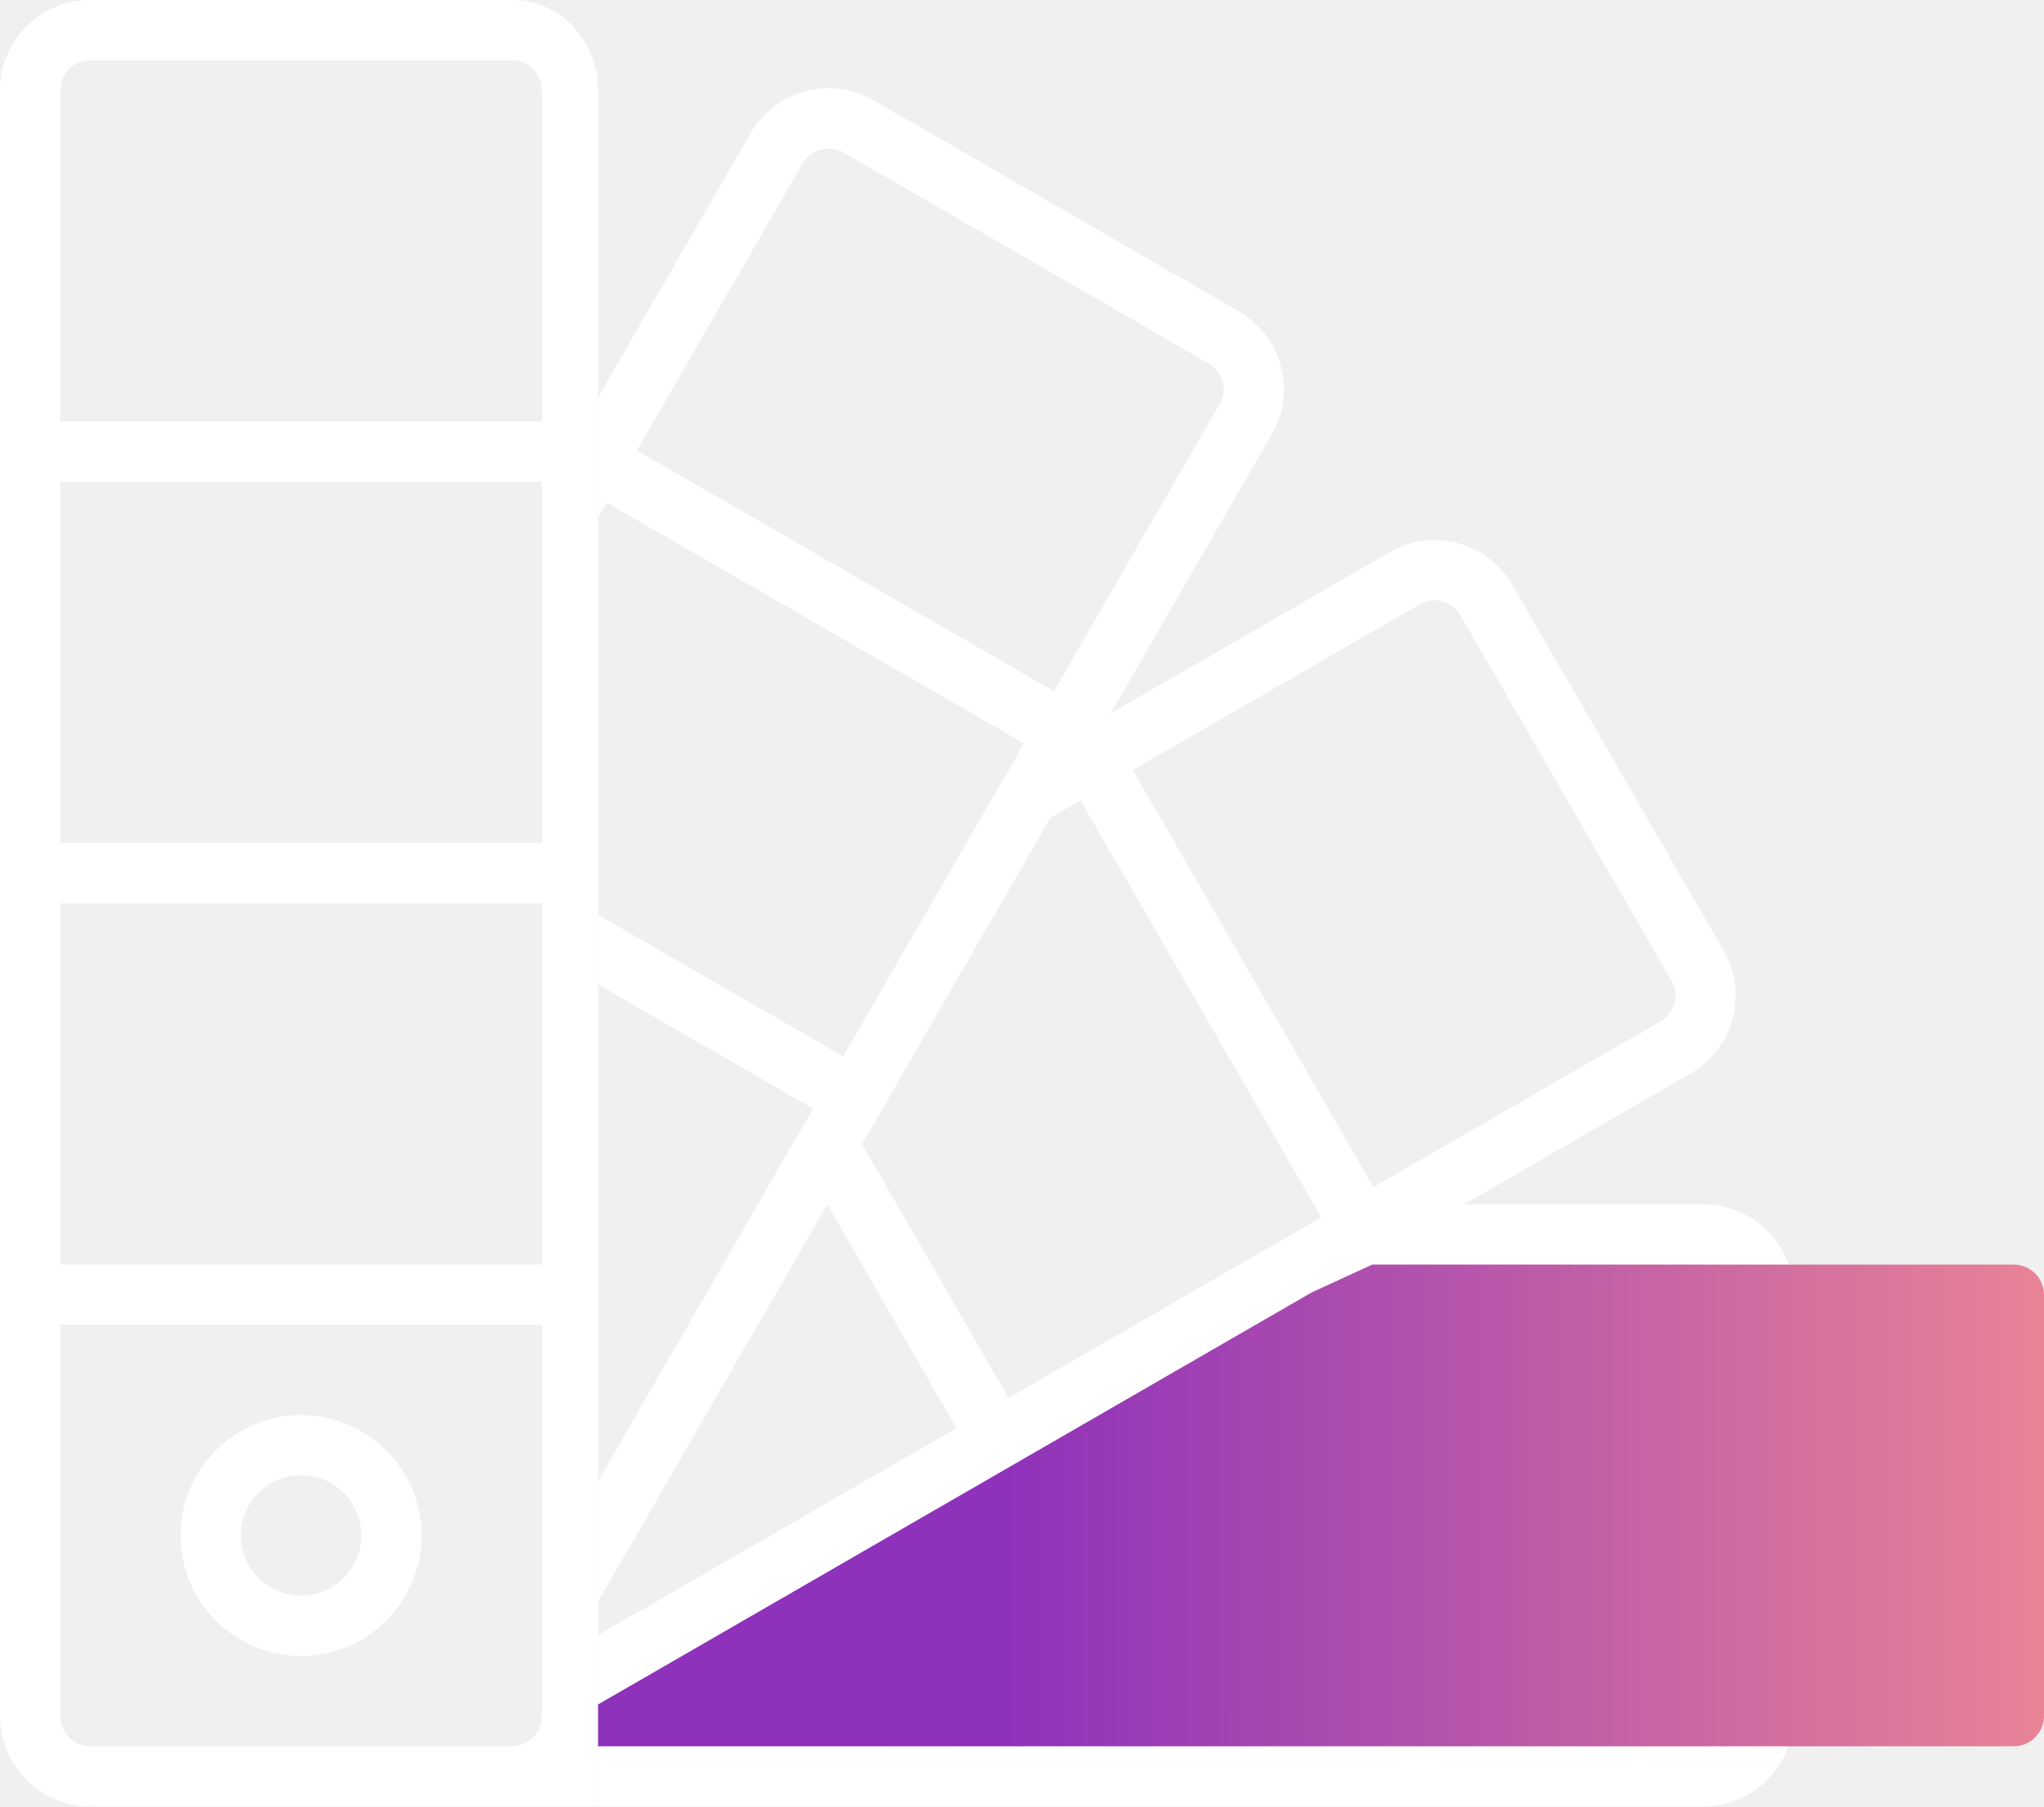
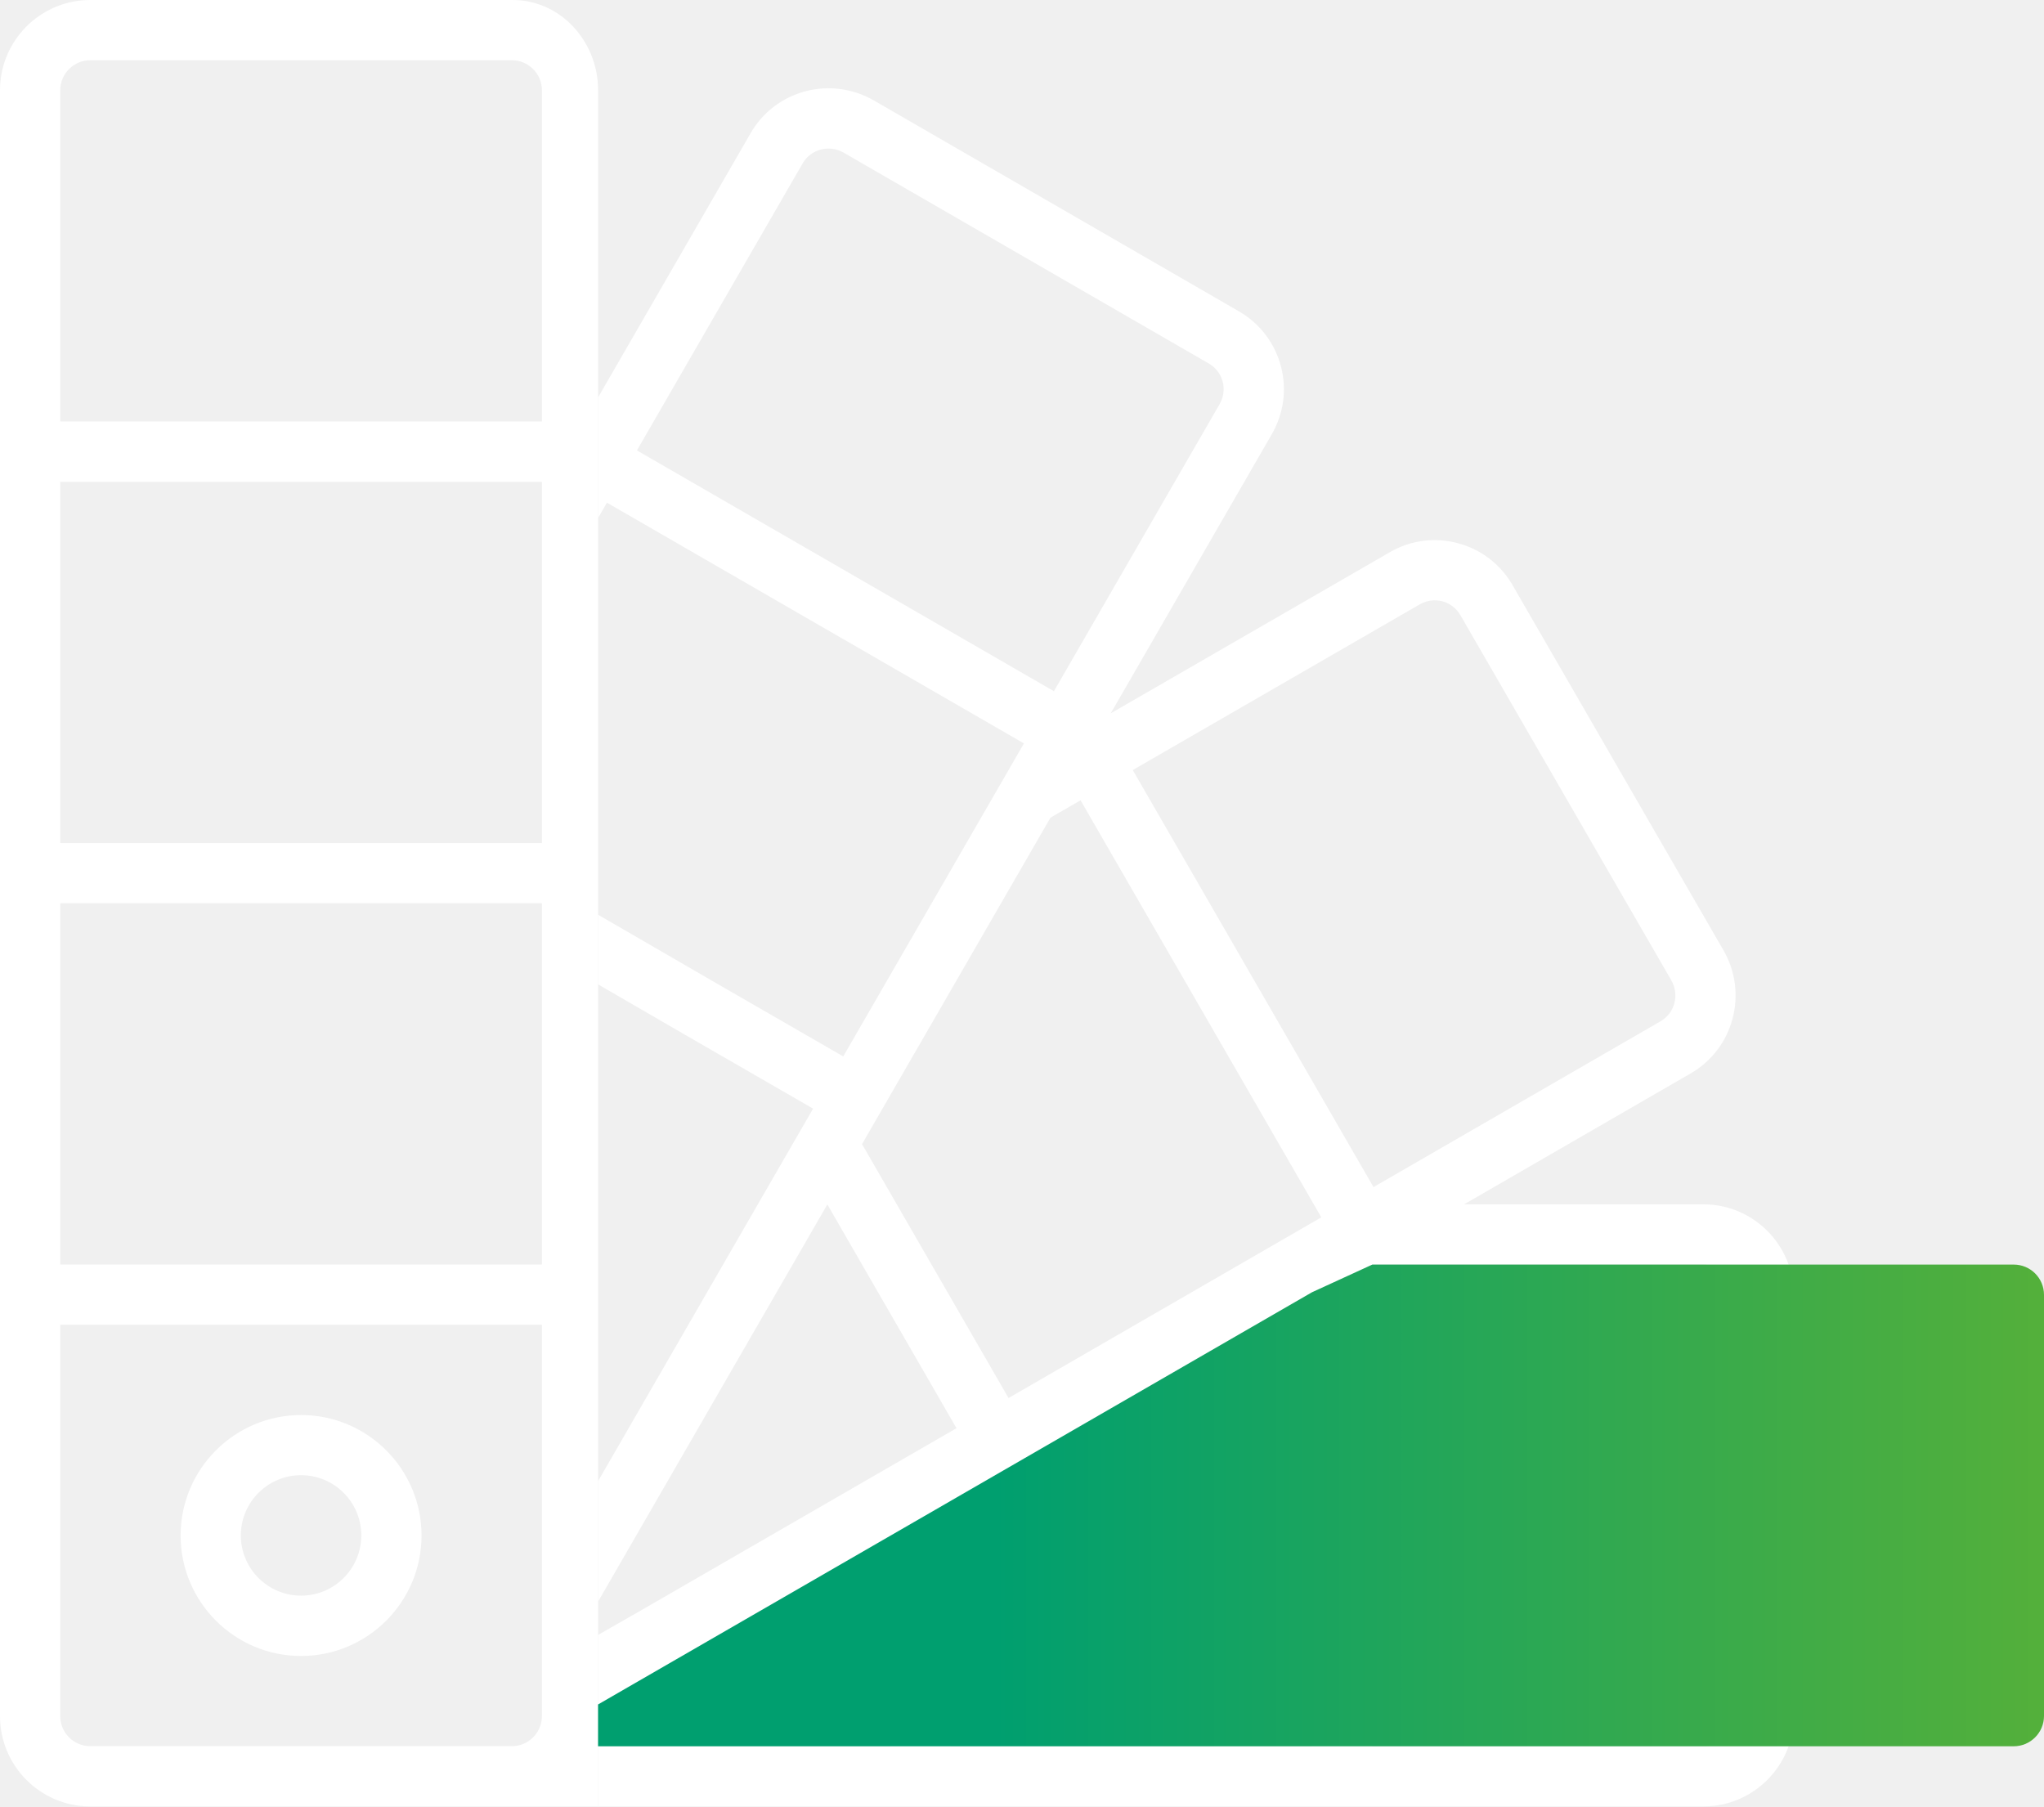
<svg xmlns="http://www.w3.org/2000/svg" viewBox="0 0 226.35 200.04">
  <defs>
    <style>
      .cls-1 {
        isolation: isolate;
      }

      .cls-2 {
        fill: url(#linear-gradient);
      }

      .cls-3 {
        mix-blend-mode: darken;
      }

      .cls-4 {
        fill: #ffffff;
      }
    </style>
    <linearGradient id="linear-gradient" x1="255.82" y1="166.7" x2="110.14" y2="166.7" gradientUnits="userSpaceOnUse">
-       <stop offset="0" stop-color="#ff988d" />
-       <stop offset="1" stop-color="#8e31bb" />
+       <stop offset="0" stop-color="#69b42d" />
+       <stop offset="1" stop-color="#009f6f" />
    </linearGradient>
  </defs>
  <g class="cls-1">
    <g id="Layer_2" data-name="Layer 2">
      <g id="Layer_1-2" data-name="Layer 1">
        <g>
          <path class="cls-2" d="M226.35,143.38v46.63c0,1.85-1.5,3.36-3.36,3.36H66.23v-4.63l79.07-45.65,6.67-3.06h71.03c1.85,0,3.35,1.5,3.35,3.35Z" />
          <g class="cls-3">
            <path class="cls-4" d="M33.34,156.69c-7.35,0-13.34,5.98-13.34,13.34s5.98,13.34,13.34,13.34,13.34-5.98,13.34-13.34-5.98-13.34-13.34-13.34Zm0,20c-3.68,0-6.67-2.99-6.67-6.67s2.99-6.67,6.67-6.67,6.67,2.99,6.67,6.67-2.99,6.67-6.67,6.67Z" />
            <path class="cls-4" d="M66.23,193.37V9.95c0-4.98-3.64-9.44-8.6-9.91-.31-.03-.63-.04-.95-.04H10C4.48,0,0,4.48,0,10V190.03c0,5.52,4.48,10,10,10h56.23v-6.66Zm-6.22-3.34c0,1.84-1.5,3.33-3.33,3.33H10c-1.84,0-3.33-1.49-3.33-3.33v-43.34H60.01v43.34Zm0-50.01H6.67v-40.01H60.01v40.01Zm0-46.67H6.67V53.35H60.01v40.01Zm0-46.68H6.67V10c0-1.84,1.5-3.33,3.33-3.33H56.68c1.84,0,3.33,1.49,3.33,3.33V46.67Z" />
            <path class="cls-4" d="M188.64,133.36h-26.51l25.06-14.48c2.32-1.33,3.98-3.49,4.67-6.08,.68-2.57,.33-5.26-1.01-7.58l-23.33-40.39c-1.33-2.33-3.49-3.99-6.07-4.68-2.58-.69-5.28-.33-7.58,1.02l-30.87,17.82,17.81-30.86c1.35-2.32,1.72-5.02,1.03-7.6-.69-2.58-2.35-4.74-4.67-6.07L96.75,11.11c-2.32-1.32-5.01-1.68-7.57-1-2.59,.69-4.74,2.34-6.07,4.66l-16.88,29.24v13.35l.98-1.7,46.18,26.66-20.01,34.66h0c-13.96-8.04-16.37-9.44-24.39-14.09l-2.76-1.6v7.71c7.55,4.38,10.2,5.92,23.81,13.76-9.46,16.38-18.07,31.31-23.81,41.25v13.34c3.58-6.2,13.52-23.43,25.39-43.98l14.3,24.78c-31.34,18.1-35.66,20.59-35.78,20.66,.05-.03,.98-.56-.01,0h0c-.88,.5-.94,.53-3.9,2.23v7.69c3.58-2.06,5.51-3.18,6.45-3.71h0c.27-.15,.37-.21,.38-.22,1.19-.68,6.36-3.67,25.57-14.76v23.33h-32.4v6.66h122.41c5.51,0,10-4.49,10-10v-46.67c0-5.51-4.49-10-10-10Zm-31.43-66.43c1.59-.92,3.6-.41,4.53,1.22l23.33,40.39c.93,1.62,.4,3.64-1.2,4.56l-31.77,18.35-26.66-46.18,31.77-18.34Zm-86.68-17.05l18.35-31.78h0c.9-1.58,2.95-2.12,4.54-1.2l40.42,23.34c1.58,.9,2.16,2.9,1.2,4.54l-18.33,31.76-46.17-26.66Zm74.76,143.5h-40.01v-27.18l40.01-23.1v50.29Zm-33.61-38.58l-16.22-28.11,.45-.78,20.42-35.37,3.33-1.92,26.66,46.18-34.64,20.01Zm80.28,35.24c0,1.84-1.49,3.33-3.33,3.33h-36.67v-53.34h36.67c1.84,0,3.33,1.49,3.33,3.33v46.67Z" />
          </g>
        </g>
      </g>
    </g>
  </g>
</svg>
